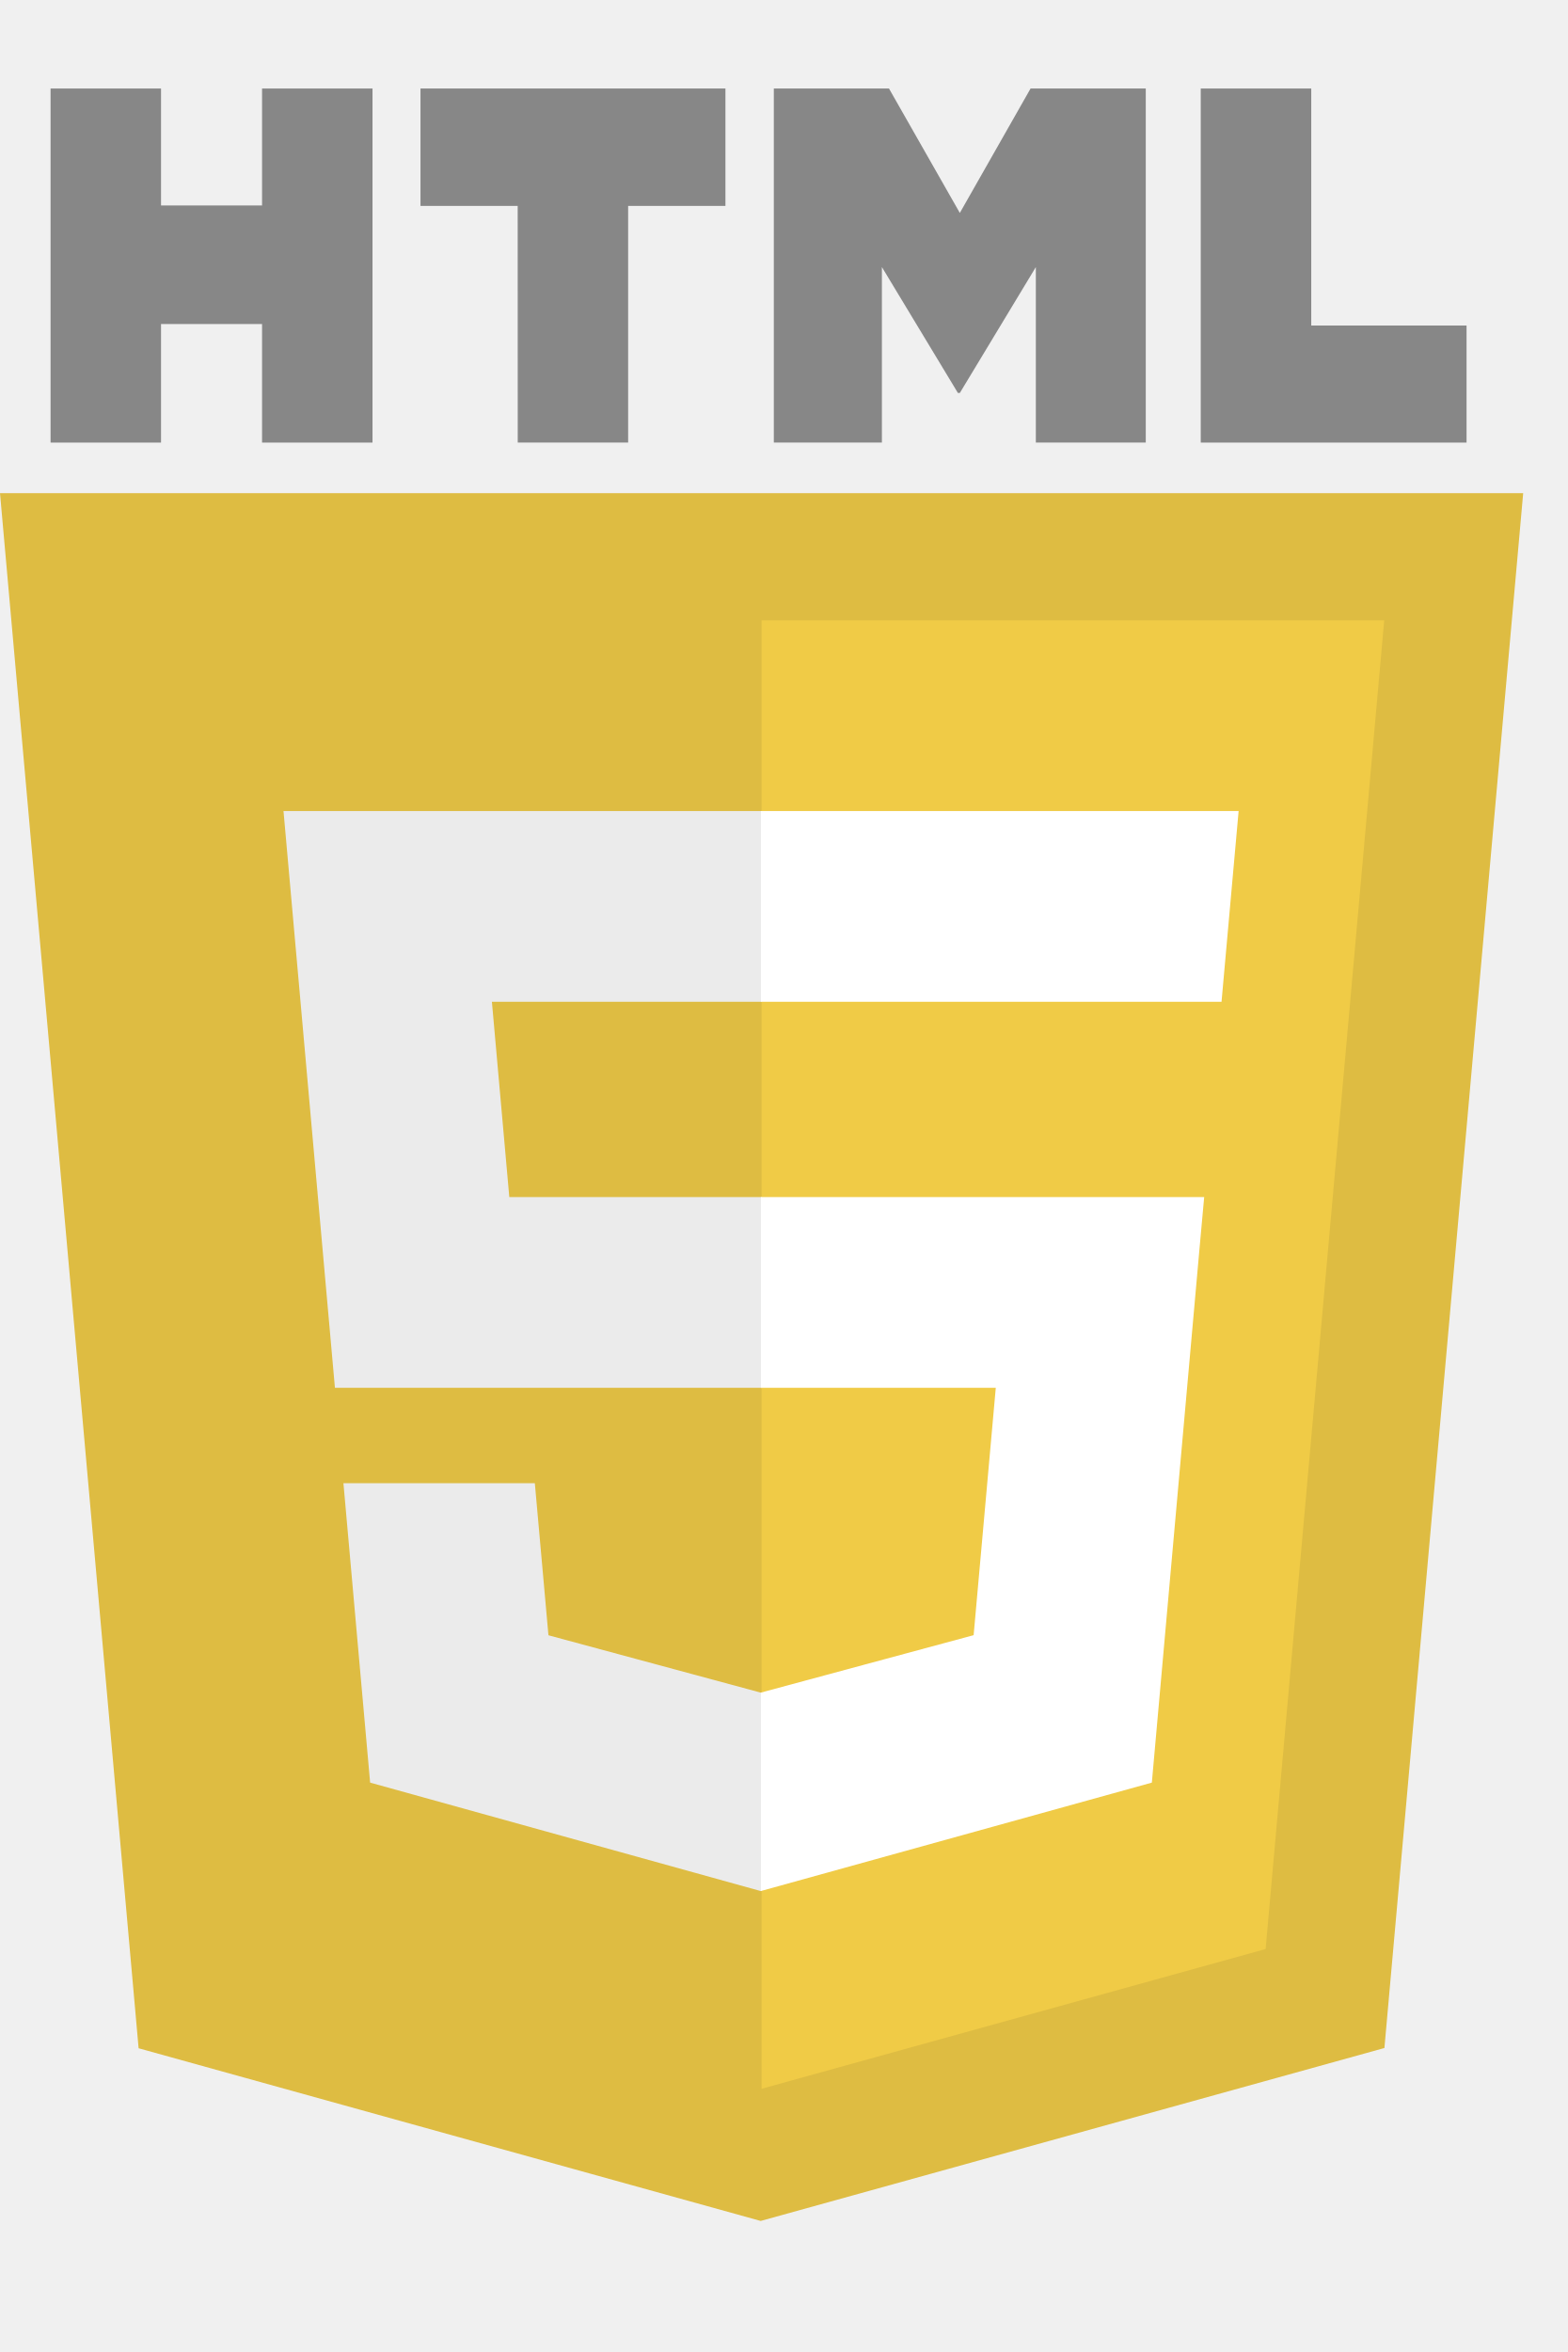
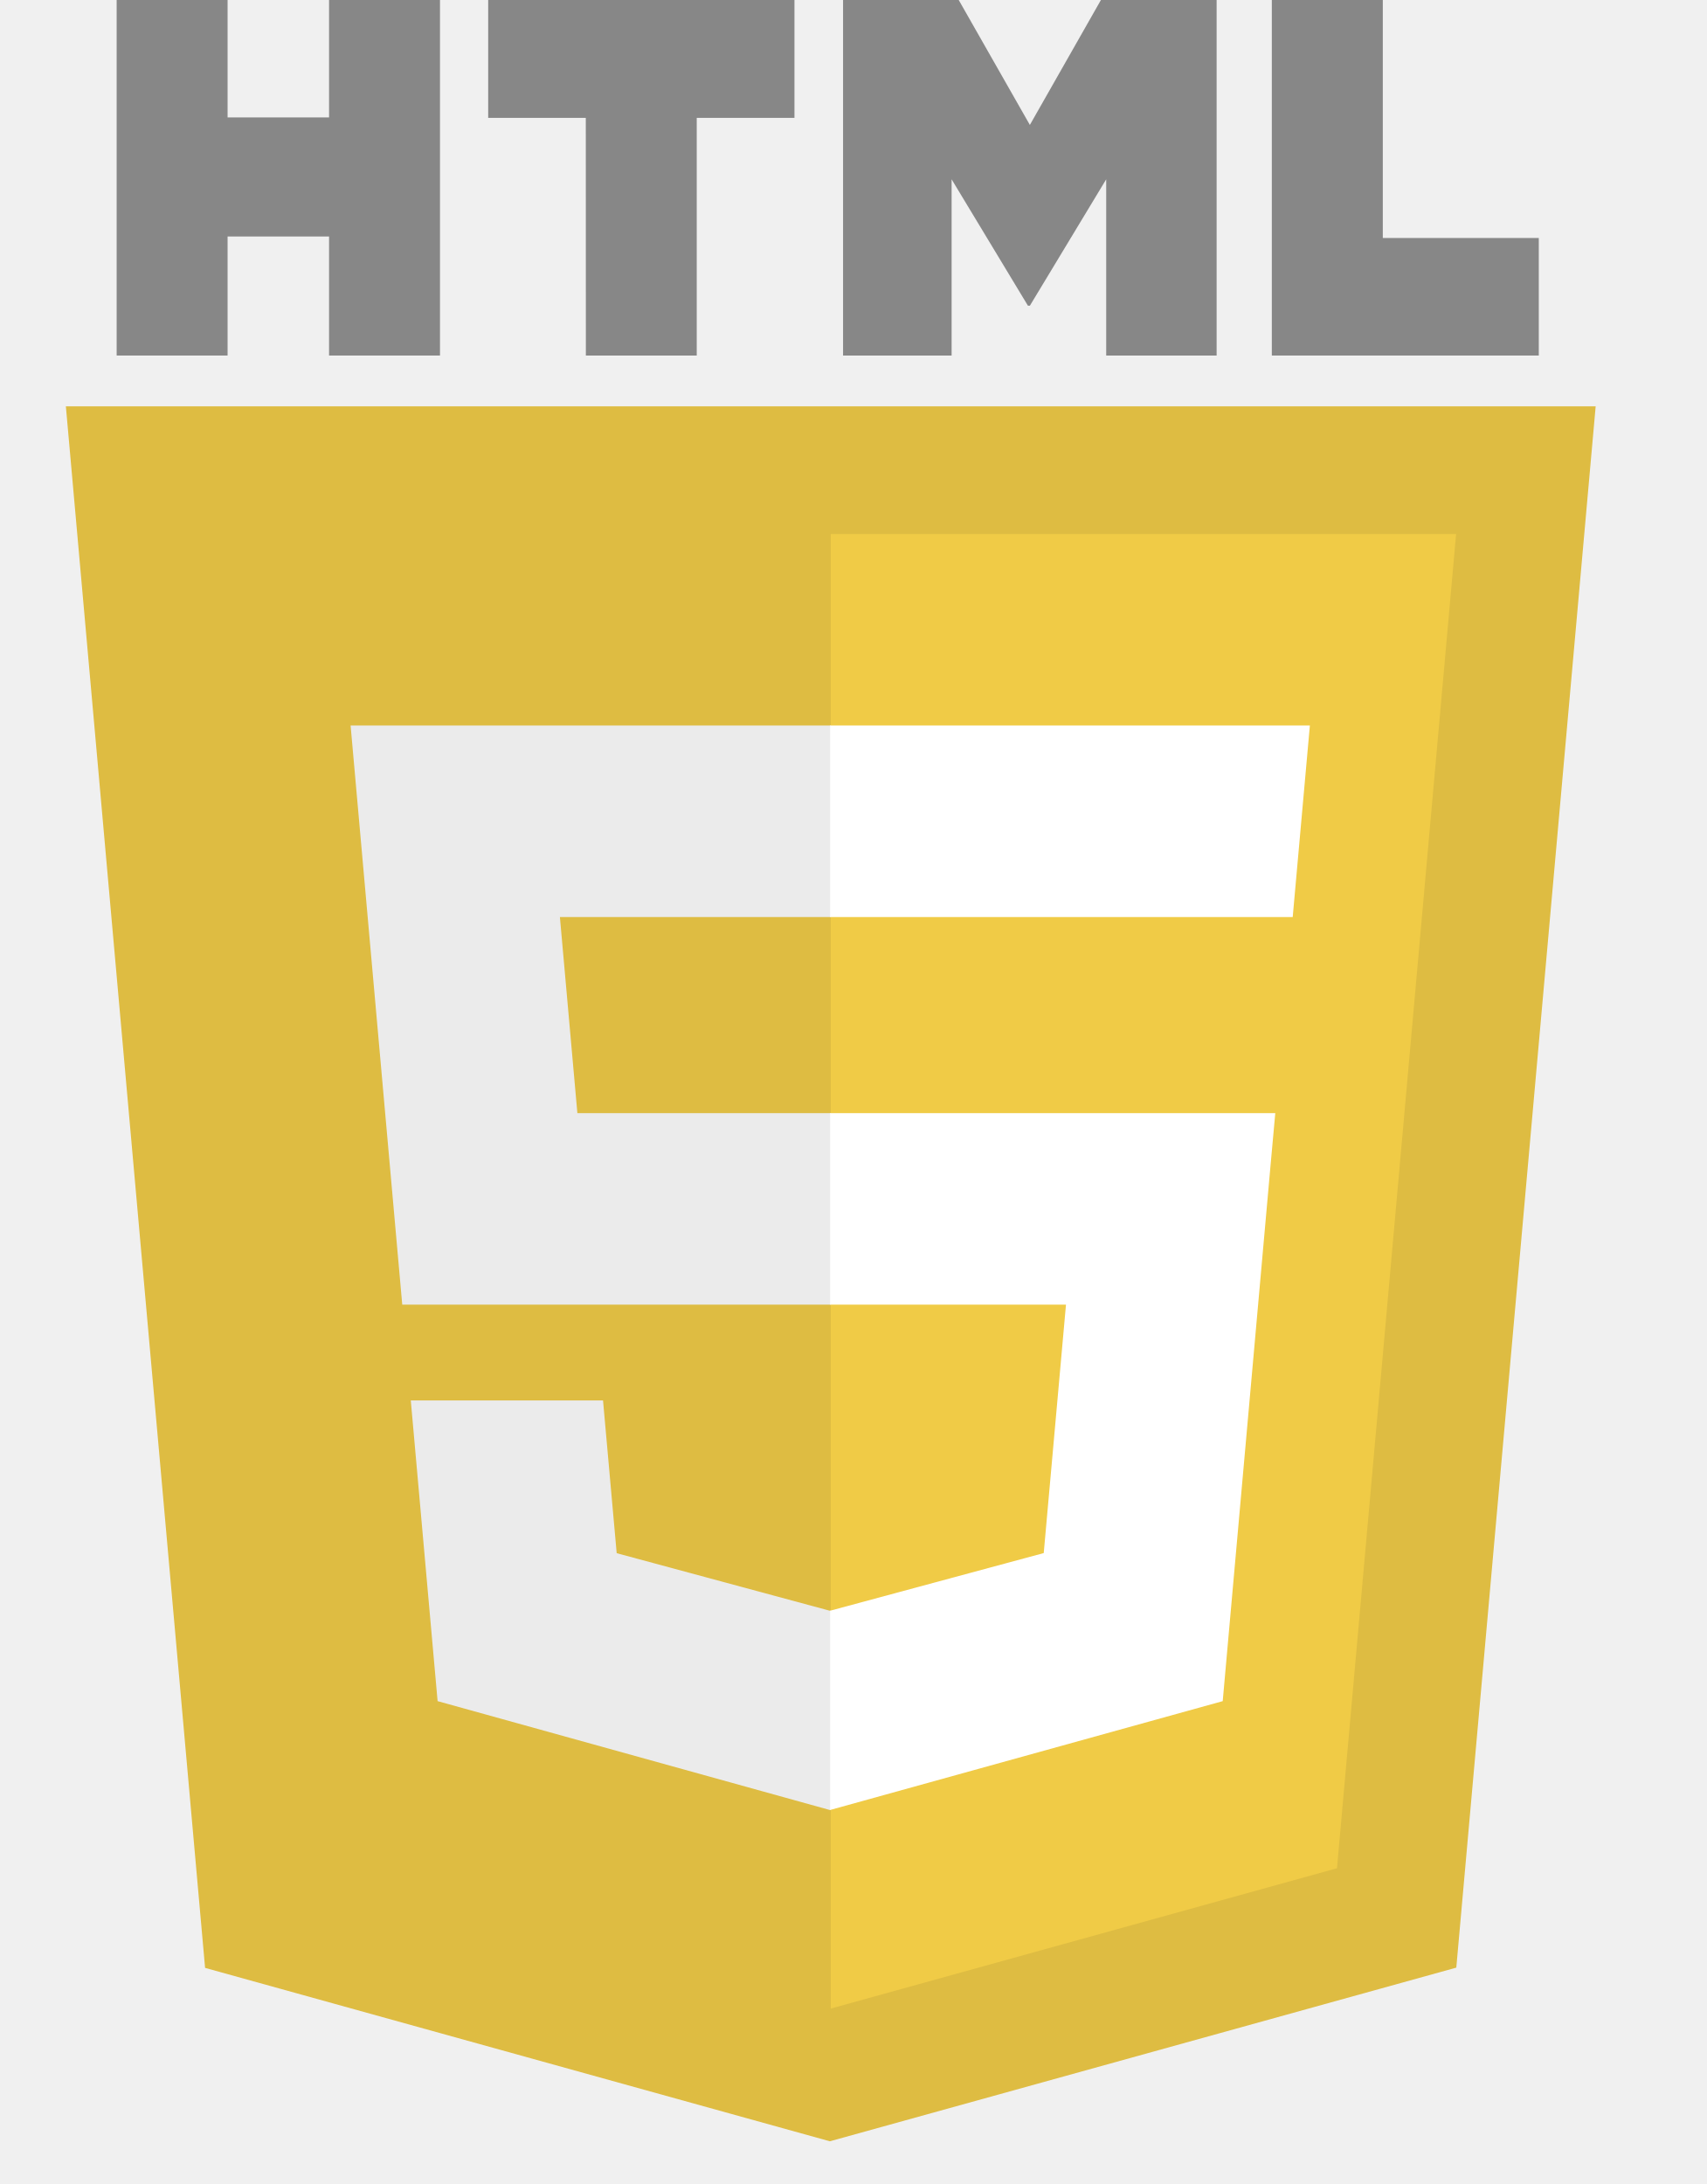
- <svg xmlns="http://www.w3.org/2000/svg" width="20" height="30" viewBox="0 0 31 43" fill="none">
+ <svg xmlns="http://www.w3.org/2000/svg" width="25" height="32" viewBox="0 0 31 43" fill="none">
  <path fill-rule="evenodd" clip-rule="evenodd" d="M2.741 38.745L0 8H30.12L27.376 38.74L15.042 42.159L2.741 38.745Z" fill="#DEBC42" />
  <path fill-rule="evenodd" clip-rule="evenodd" d="M15.06 39.546L25.027 36.783L27.372 10.514H15.06V39.546Z" fill="#F0CB46" />
  <path d="M10.071 21.916H15.061V25.687H6.623L5.606 14.284H15.061V18.055H9.727L10.071 21.916Z" fill="#EBEBEB" />
  <path d="M15.044 31.714L15.061 31.709V35.633L15.043 35.637L7.319 33.493L6.791 27.573H10.576L10.845 30.58L15.044 31.714Z" fill="#EBEBEB" />
  <path d="M15.047 14.284H24.493L24.155 18.055H15.047V14.284Z" fill="white" />
  <path d="M15.047 25.687V21.916H23.812L23.72 22.929L22.777 33.493L15.047 35.636V31.713L19.253 30.578L19.691 25.687H15.047Z" fill="white" />
  <path d="M3.184 0H1V7H3.184V4.656H5.182V7H7.366V0H5.182V2.312H3.184V0Z" fill="#1E1E1E" fill-opacity="0.5" />
  <path d="M8.315 2.321H10.237L10.238 7H12.421V2.321H14.345V0H8.315V2.321Z" fill="#1E1E1E" fill-opacity="0.5" />
  <path d="M15.302 0H17.579L18.98 2.46L20.379 0H22.657V7H20.483V3.53L18.98 6.019H18.942L17.439 3.53V7H15.302V0Z" fill="#1E1E1E" fill-opacity="0.5" />
  <path d="M25.929 0H23.744V7H29V4.686H25.929V0Z" fill="#1E1E1E" fill-opacity="0.5" />
</svg>
